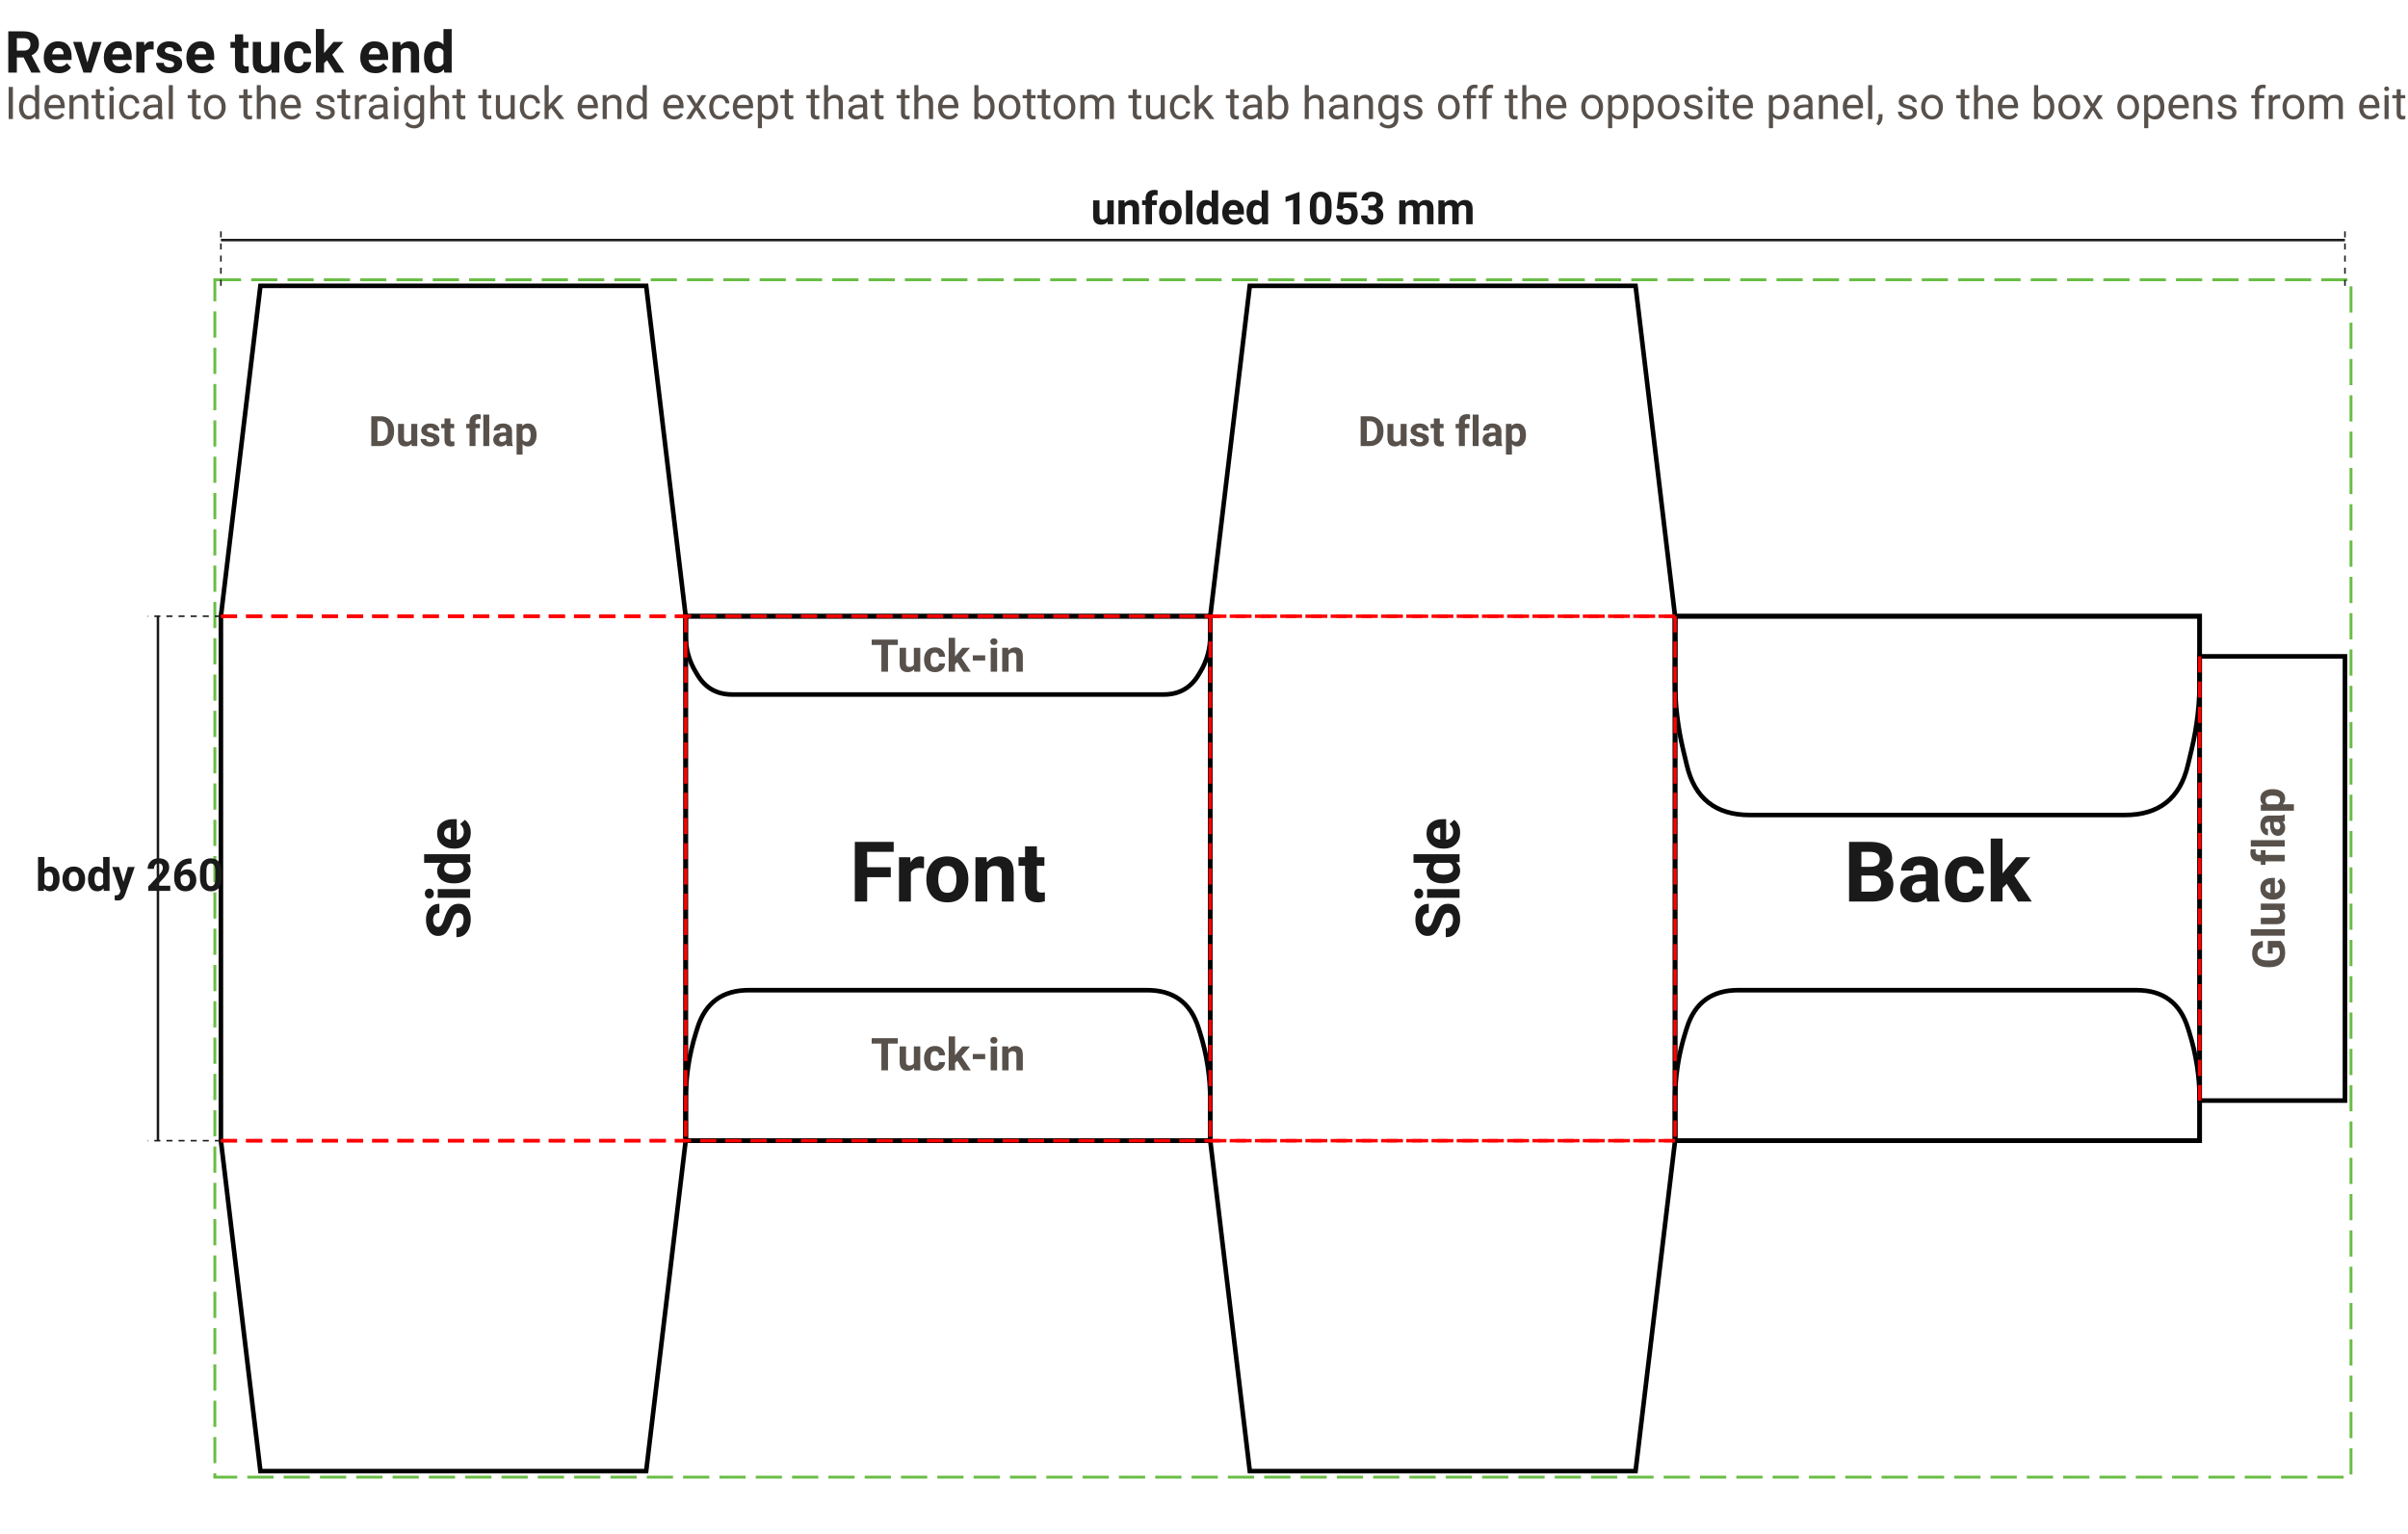
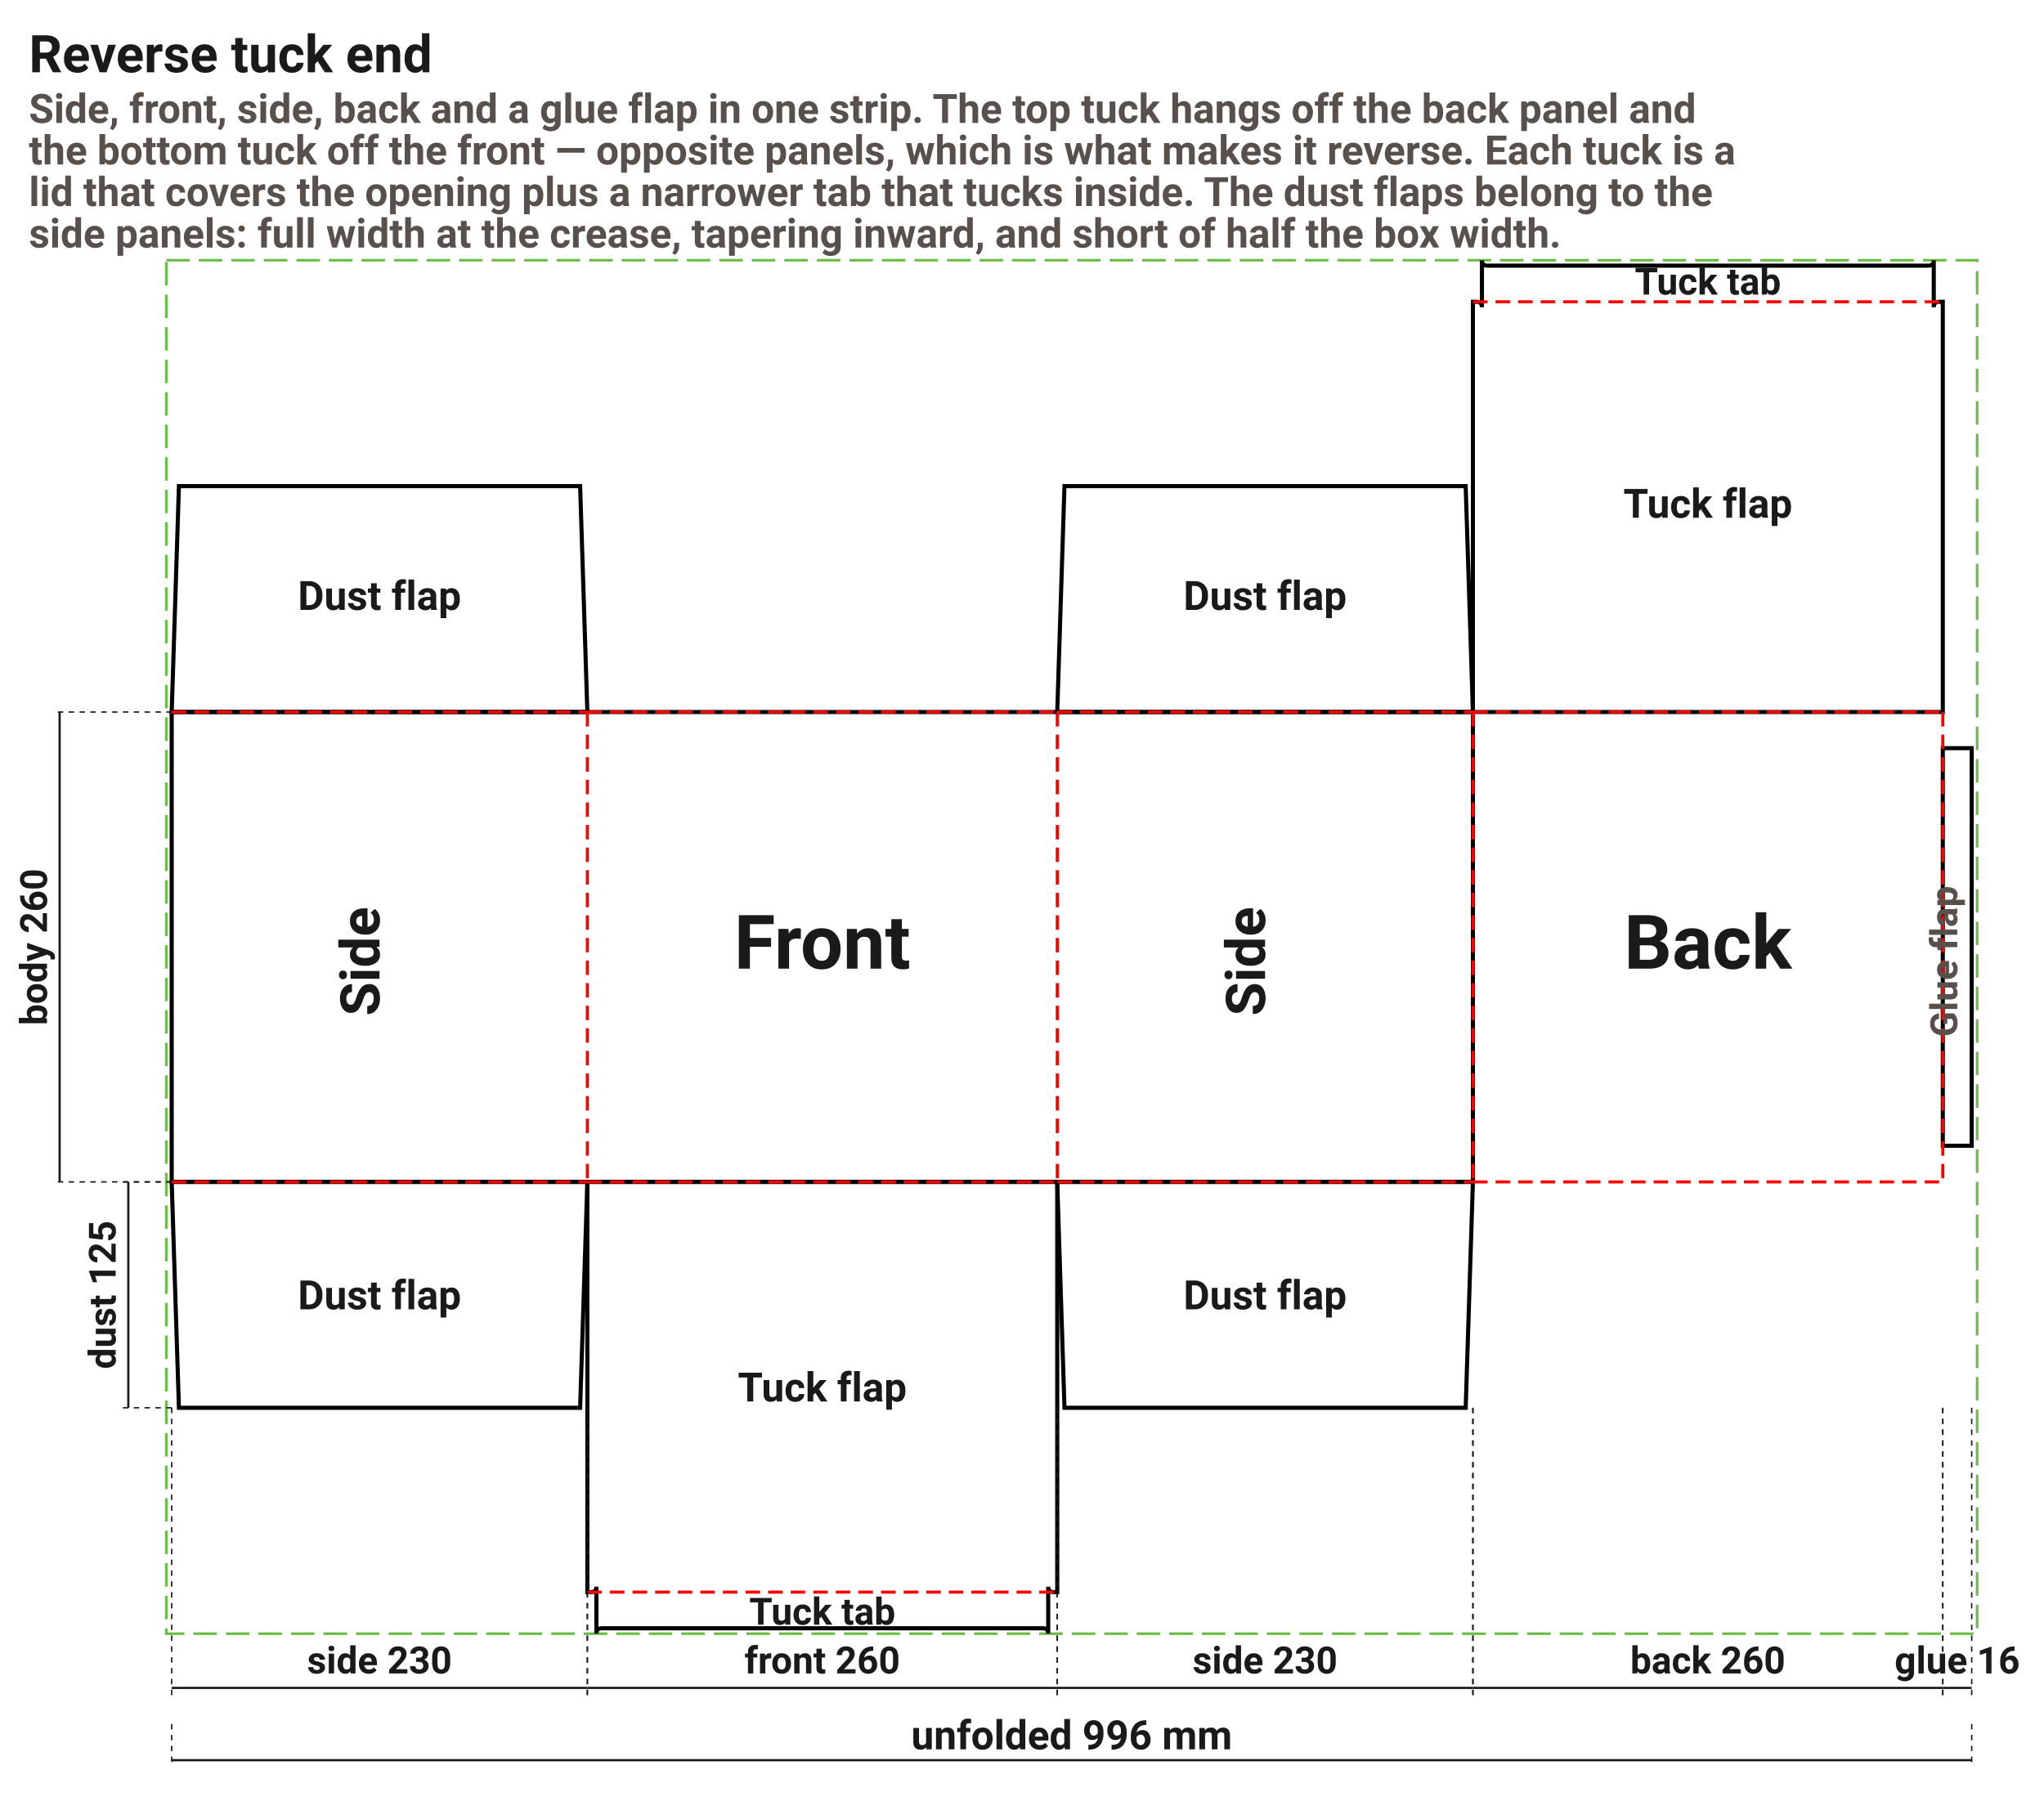
- <svg xmlns="http://www.w3.org/2000/svg" viewBox="-109.2 -305.5 1192.9 760.3" width="1193" height="760" role="img" aria-labelledby="treverse-tuck dreverse-tuck">
-   <g>
-     <path d="M19.58,-163.80 L210.78,-163.80 L230.36,0.00 L230.36,260.00 L210.78,423.80 L19.58,423.80 L0.00,260.00 L0.00,0.00 L19.58,-163.80 Z" fill="none" stroke="#000000" stroke-width="2.27" stroke-linejoin="miter" />
-     <path d="M509.94,-163.80 L701.14,-163.80 L720.72,0.00 L720.72,260.00 L701.14,423.80 L509.94,423.80 L490.36,260.00 L490.36,0.00 L509.94,-163.80 Z" fill="none" stroke="#000000" stroke-width="2.27" stroke-linejoin="miter" />
-     <path d="M230.36,0.00 L490.36,0.00 L490.36,260.00 L230.36,260.00 L230.36,0.00 Z" fill="none" stroke="#000000" stroke-width="2.27" stroke-linejoin="miter" />
-     <path d="M230.36,260.00 L230.36,239.85 Q230.36,222.69 235.49,206.32 L236.21,204.03 Q242.06,185.38 261.61,185.38 L459.11,185.38 Q478.66,185.38 484.51,204.03 L485.23,206.32 Q490.36,222.69 490.36,239.85 L490.36,260.00 L230.36,260.00 Z" fill="none" stroke="#000000" stroke-width="2.27" stroke-linejoin="miter" />
-     <path d="M230.36,0.00 L230.36,9.70 Q230.36,19.40 235.37,27.71 L236.21,29.10 Q242.06,38.80 253.39,38.80 L467.33,38.80 Q478.66,38.80 484.51,29.10 L485.35,27.71 Q490.36,19.40 490.36,9.70 L490.36,0.00 L230.36,0.00 Z" fill="none" stroke="#000000" stroke-width="2.27" stroke-linejoin="miter" />
-     <path d="M720.72,0.00 L980.72,0.00 L980.72,260.00 L720.72,260.00 L720.72,0.00 Z" fill="none" stroke="#000000" stroke-width="2.27" stroke-linejoin="miter" />
-     <path d="M720.72,260.00 L720.72,239.85 Q720.72,222.69 725.85,206.32 L726.57,204.03 Q732.42,185.38 751.97,185.38 L949.47,185.38 Q969.02,185.38 974.87,204.03 L975.59,206.32 Q980.72,222.69 980.72,239.85 L980.72,260.00 L720.72,260.00 Z" fill="none" stroke="#000000" stroke-width="2.27" stroke-linejoin="miter" />
-     <path d="M720.72,0.00 L720.72,32.11 Q720.72,49.27 724.68,65.97 L726.57,73.91 Q732.42,98.54 757.74,98.54 L943.70,98.54 Q969.02,98.54 974.87,73.91 L976.76,65.97 Q980.72,49.27 980.72,32.11 L980.72,0.00 L720.72,0.00 Z" fill="none" stroke="#000000" stroke-width="2.27" stroke-linejoin="miter" />
-     <path d="M980.72,19.89 L1052.74,19.89 L1052.74,240.11 L980.72,240.11 L980.72,19.89 Z" fill="none" stroke="#000000" stroke-width="2.27" stroke-linejoin="miter" />
-     <line x1="230.36" y1="0.00" x2="230.36" y2="260.00" stroke="#FF0000" stroke-width="1.69" stroke-dasharray="8 4.5" />
-     <line x1="490.36" y1="0.00" x2="490.36" y2="260.00" stroke="#FF0000" stroke-width="1.69" stroke-dasharray="8 4.5" />
-     <line x1="720.72" y1="0.00" x2="720.72" y2="260.00" stroke="#FF0000" stroke-width="1.69" stroke-dasharray="8 4.5" />
-     <line x1="0.00" y1="0.00" x2="720.72" y2="0.00" stroke="#FF0000" stroke-width="1.69" stroke-dasharray="8 4.5" />
-     <line x1="0.00" y1="260.00" x2="720.72" y2="260.00" stroke="#FF0000" stroke-width="1.69" stroke-dasharray="8 4.5" />
-     <line x1="980.72" y1="19.89" x2="980.72" y2="240.11" stroke="#FF0000" stroke-width="1.69" stroke-dasharray="8 4.5" />
-     <line x1="0.00" y1="0.00" x2="230.36" y2="0.00" stroke="#FF0000" stroke-width="1.69" stroke-dasharray="8 4.5" />
-     <line x1="0.00" y1="260.00" x2="230.36" y2="260.00" stroke="#FF0000" stroke-width="1.69" stroke-dasharray="8 4.5" />
-     <line x1="490.36" y1="0.00" x2="720.72" y2="0.00" stroke="#FF0000" stroke-width="1.69" stroke-dasharray="8 4.5" />
-     <line x1="490.36" y1="260.00" x2="720.72" y2="260.00" stroke="#FF0000" stroke-width="1.69" stroke-dasharray="8 4.5" />
-     <path d="M-3.00,-166.80 L1055.74,-166.80 L1055.74,426.80 L-3.00,426.80 Z" fill="none" stroke="#69BD44" stroke-width="1.43" stroke-dasharray="13 5" />
-     <text x="360.36" y="130.00" font-family="ui-sans-serif,system-ui,-apple-system,'Segoe UI',Roboto,'Helvetica Neue',Arial,sans-serif" font-size="41.6" font-weight="600" fill="#1A1A1A" text-anchor="middle" dominant-baseline="middle">Front</text>
-     <text x="115.18" y="130.00" transform="rotate(-90 115.18 130.00)" font-family="ui-sans-serif,system-ui,-apple-system,'Segoe UI',Roboto,'Helvetica Neue',Arial,sans-serif" font-size="30.4" font-weight="600" fill="#1A1A1A" text-anchor="middle" dominant-baseline="middle">Side</text>
-     <text x="605.54" y="130.00" transform="rotate(-90 605.54 130.00)" font-family="ui-sans-serif,system-ui,-apple-system,'Segoe UI',Roboto,'Helvetica Neue',Arial,sans-serif" font-size="30.4" font-weight="600" fill="#1A1A1A" text-anchor="middle" dominant-baseline="middle">Side</text>
-     <text x="850.72" y="130.00" font-family="ui-sans-serif,system-ui,-apple-system,'Segoe UI',Roboto,'Helvetica Neue',Arial,sans-serif" font-size="41.6" font-weight="600" fill="#1A1A1A" text-anchor="middle" dominant-baseline="middle">Back</text>
-     <text x="1016.73" y="130.00" transform="rotate(-90 1016.73 130.00)" font-family="ui-sans-serif,system-ui,-apple-system,'Segoe UI',Roboto,'Helvetica Neue',Arial,sans-serif" font-size="22.4" font-weight="600" fill="#57504B" text-anchor="middle" dominant-baseline="middle">Glue flap</text>
-     <text x="360.36" y="218.96" font-family="ui-sans-serif,system-ui,-apple-system,'Segoe UI',Roboto,'Helvetica Neue',Arial,sans-serif" font-size="22.4" font-weight="600" fill="#57504B" text-anchor="middle" dominant-baseline="middle">Tuck-in</text>
-     <text x="360.36" y="21.34" font-family="ui-sans-serif,system-ui,-apple-system,'Segoe UI',Roboto,'Helvetica Neue',Arial,sans-serif" font-size="22.4" font-weight="600" fill="#57504B" text-anchor="middle" dominant-baseline="middle">Tuck-in</text>
-     <text x="115.18" y="-90.09" font-family="ui-sans-serif,system-ui,-apple-system,'Segoe UI',Roboto,'Helvetica Neue',Arial,sans-serif" font-size="20.8" font-weight="600" fill="#57504B" text-anchor="middle" dominant-baseline="middle">Dust flap</text>
-     <text x="605.54" y="-90.09" font-family="ui-sans-serif,system-ui,-apple-system,'Segoe UI',Roboto,'Helvetica Neue',Arial,sans-serif" font-size="20.8" font-weight="600" fill="#57504B" text-anchor="middle" dominant-baseline="middle">Dust flap</text>
-     <line x1="0.00" y1="-186.48" x2="1052.74" y2="-186.48" stroke="#1A1A1A" stroke-width="1.23" />
-     <line x1="0.00" y1="-163.80" x2="0.00" y2="-191.48" stroke="#1A1A1A" stroke-width="0.78" stroke-dasharray="3 3" />
-     <line x1="1052.74" y1="-163.80" x2="1052.74" y2="-191.48" stroke="#1A1A1A" stroke-width="0.78" stroke-dasharray="3 3" />
-     <text x="526.37" y="-200.48" font-family="ui-sans-serif,system-ui,-apple-system,'Segoe UI',Roboto,'Helvetica Neue',Arial,sans-serif" font-size="22.4" font-weight="600" fill="#1A1A1A" text-anchor="middle" dominant-baseline="middle">unfolded 1053 mm</text>
-     <line x1="-31.20" y1="0.00" x2="-31.20" y2="260.00" stroke="#1A1A1A" stroke-width="1.23" />
-     <line x1="0.00" y1="0.00" x2="-36.20" y2="0.00" stroke="#1A1A1A" stroke-width="0.78" stroke-dasharray="3 3" />
-     <line x1="0.00" y1="260.00" x2="-36.20" y2="260.00" stroke="#1A1A1A" stroke-width="0.78" stroke-dasharray="3 3" />
-     <text x="-45.20" y="130.00" font-family="ui-sans-serif,system-ui,-apple-system,'Segoe UI',Roboto,'Helvetica Neue',Arial,sans-serif" font-size="22.4" font-weight="600" fill="#1A1A1A" text-anchor="middle" dominant-baseline="middle">body 260</text>
-     <text x="-107.2" y="-269.5" font-family="ui-sans-serif,system-ui,-apple-system,'Segoe UI',Roboto,'Helvetica Neue',Arial,sans-serif" font-size="28.8" font-weight="700" fill="#1A1A1A">Reverse tuck end</text>
-     <text x="-107.2" y="-246.5" font-family="ui-sans-serif,system-ui,-apple-system,'Segoe UI',Roboto,'Helvetica Neue',Arial,sans-serif" font-size="22.4" fill="#57504B">Identical to the straight tuck end except that the bottom tuck tab hangs off the opposite panel, so the box opens from either end.</text>
-   </g>
+ <svg xmlns="http://www.w3.org/2000/svg" viewBox="-95.0 -394.0 1131.0 1004.0" width="1131" height="1004" role="img" aria-labelledby="treverse-tuck dreverse-tuck">
+   <text x="-79.00" y="-354.00" font-family="ui-sans-serif,system-ui,-apple-system,'Segoe UI',Roboto,'Helvetica Neue',Arial,sans-serif" font-size="28.8" font-weight="700" fill="#1A1A1A" text-anchor="start">Reverse tuck end</text>
+   <text x="-79.00" y="-326.00" font-family="ui-sans-serif,system-ui,-apple-system,'Segoe UI',Roboto,'Helvetica Neue',Arial,sans-serif" font-size="22.4" font-weight="600" fill="#57504B" text-anchor="start">Side, front, side, back and a glue flap in one strip. The top tuck hangs off the back panel and</text>
+   <text x="-79.00" y="-303.00" font-family="ui-sans-serif,system-ui,-apple-system,'Segoe UI',Roboto,'Helvetica Neue',Arial,sans-serif" font-size="22.4" font-weight="600" fill="#57504B" text-anchor="start">the bottom tuck off the front — opposite panels, which is what makes it reverse. Each tuck is a</text>
+   <text x="-79.00" y="-280.00" font-family="ui-sans-serif,system-ui,-apple-system,'Segoe UI',Roboto,'Helvetica Neue',Arial,sans-serif" font-size="22.4" font-weight="600" fill="#57504B" text-anchor="start">lid that covers the opening plus a narrower tab that tucks inside. The dust flaps belong to the</text>
+   <text x="-79.00" y="-257.00" font-family="ui-sans-serif,system-ui,-apple-system,'Segoe UI',Roboto,'Helvetica Neue',Arial,sans-serif" font-size="22.4" font-weight="600" fill="#57504B" text-anchor="start">side panels: full width at the crease, tapering inward, and short of half the box width.</text>
+   <path d="M-3.00,-250.00 L999.00,-250.00 L999.00,510.00 L-3.00,510.00 Z" fill="none" stroke="#69BD44" stroke-width="1.43" stroke-dasharray="13 5" />
+   <path d="M0.00,0.00 L720.00,0.00 L720.00,260.00 L0.00,260.00 Z" fill="none" stroke="#000000" stroke-width="2.27" stroke-linejoin="miter" />
+   <path d="M980.00,20.00 L996.00,20.00 L996.00,240.00 L980.00,240.00 Z" fill="none" stroke="#000000" stroke-width="2.27" stroke-linejoin="miter" />
+   <path d="M0.00,0.00 L230.00,0.00 L226.00,-125.00 L4.00,-125.00 Z" fill="none" stroke="#000000" stroke-width="2.27" stroke-linejoin="miter" />
+   <path d="M0.00,260.00 L230.00,260.00 L226.00,385.00 L4.00,385.00 Z" fill="none" stroke="#000000" stroke-width="2.27" stroke-linejoin="miter" />
+   <path d="M490.00,0.00 L720.00,0.00 L716.00,-125.00 L494.00,-125.00 Z" fill="none" stroke="#000000" stroke-width="2.27" stroke-linejoin="miter" />
+   <path d="M490.00,260.00 L720.00,260.00 L716.00,385.00 L494.00,385.00 Z" fill="none" stroke="#000000" stroke-width="2.27" stroke-linejoin="miter" />
+   <path d="M720.00,0.00 L720.00,-227.00 L722.00,-227.00 Q725.00,-227.00 725.00,-224.00 L725.00,-250.00 Q725.00,-247.00 728.00,-247.00 L972.00,-247.00 Q975.00,-247.00 975.00,-250.00 L975.00,-224.00 Q975.00,-227.00 978.00,-227.00 L980.00,-227.00 L980.00,0.00 Z" fill="none" stroke="#000000" stroke-width="2.27" stroke-linejoin="miter" />
+   <path d="M230.00,260.00 L230.00,487.00 L232.00,487.00 Q235.00,487.00 235.00,484.00 L235.00,510.00 Q235.00,507.00 238.00,507.00 L482.00,507.00 Q485.00,507.00 485.00,510.00 L485.00,484.00 Q485.00,487.00 488.00,487.00 L490.00,487.00 L490.00,260.00 Z" fill="none" stroke="#000000" stroke-width="2.27" stroke-linejoin="miter" />
+   <line x1="230.00" y1="0.00" x2="230.00" y2="260.00" stroke="#FF0000" stroke-width="1.69" stroke-dasharray="8 4.5" />
+   <line x1="490.00" y1="0.00" x2="490.00" y2="260.00" stroke="#FF0000" stroke-width="1.69" stroke-dasharray="8 4.5" />
+   <line x1="720.00" y1="0.00" x2="720.00" y2="260.00" stroke="#FF0000" stroke-width="1.69" stroke-dasharray="8 4.5" />
+   <line x1="980.00" y1="0.00" x2="980.00" y2="260.00" stroke="#FF0000" stroke-width="1.69" stroke-dasharray="8 4.5" />
+   <line x1="0.00" y1="0.00" x2="230.00" y2="0.00" stroke="#FF0000" stroke-width="1.69" stroke-dasharray="8 4.5" />
+   <line x1="0.00" y1="260.00" x2="230.00" y2="260.00" stroke="#FF0000" stroke-width="1.69" stroke-dasharray="8 4.5" />
+   <line x1="490.00" y1="0.00" x2="720.00" y2="0.00" stroke="#FF0000" stroke-width="1.69" stroke-dasharray="8 4.5" />
+   <line x1="490.00" y1="260.00" x2="720.00" y2="260.00" stroke="#FF0000" stroke-width="1.69" stroke-dasharray="8 4.5" />
+   <line x1="230.00" y1="0.00" x2="490.00" y2="0.00" stroke="#FF0000" stroke-width="1.69" stroke-dasharray="8 4.5" />
+   <line x1="230.00" y1="260.00" x2="490.00" y2="260.00" stroke="#FF0000" stroke-width="1.69" stroke-dasharray="8 4.5" />
+   <line x1="720.00" y1="0.00" x2="980.00" y2="0.00" stroke="#FF0000" stroke-width="1.69" stroke-dasharray="8 4.5" />
+   <line x1="720.00" y1="260.00" x2="980.00" y2="260.00" stroke="#FF0000" stroke-width="1.69" stroke-dasharray="8 4.5" />
+   <line x1="720.00" y1="-227.00" x2="980.00" y2="-227.00" stroke="#FF0000" stroke-width="1.69" stroke-dasharray="8 4.5" />
+   <line x1="230.00" y1="487.00" x2="490.00" y2="487.00" stroke="#FF0000" stroke-width="1.69" stroke-dasharray="8 4.5" />
+   <text x="115.00" y="138.00" transform="rotate(-90 115.00 138.00)" font-family="ui-sans-serif,system-ui,-apple-system,'Segoe UI',Roboto,'Helvetica Neue',Arial,sans-serif" font-size="30.4" font-weight="600" fill="#1A1A1A" text-anchor="middle">Side</text>
+   <text x="360.00" y="142.00" font-family="ui-sans-serif,system-ui,-apple-system,'Segoe UI',Roboto,'Helvetica Neue',Arial,sans-serif" font-size="41.6" font-weight="600" fill="#1A1A1A" text-anchor="middle">Front</text>
+   <text x="605.00" y="138.00" transform="rotate(-90 605.00 138.00)" font-family="ui-sans-serif,system-ui,-apple-system,'Segoe UI',Roboto,'Helvetica Neue',Arial,sans-serif" font-size="30.4" font-weight="600" fill="#1A1A1A" text-anchor="middle">Side</text>
+   <text x="850.00" y="142.00" font-family="ui-sans-serif,system-ui,-apple-system,'Segoe UI',Roboto,'Helvetica Neue',Arial,sans-serif" font-size="41.6" font-weight="600" fill="#1A1A1A" text-anchor="middle">Back</text>
+   <text x="988.00" y="138.00" transform="rotate(-90 988.00 138.00)" font-family="ui-sans-serif,system-ui,-apple-system,'Segoe UI',Roboto,'Helvetica Neue',Arial,sans-serif" font-size="20.8" font-weight="600" fill="#57504B" text-anchor="middle">Glue flap</text>
+   <text x="115.00" y="-56.50" font-family="ui-sans-serif,system-ui,-apple-system,'Segoe UI',Roboto,'Helvetica Neue',Arial,sans-serif" font-size="22.4" font-weight="600" fill="#1A1A1A" text-anchor="middle">Dust flap</text>
+   <text x="115.00" y="330.50" font-family="ui-sans-serif,system-ui,-apple-system,'Segoe UI',Roboto,'Helvetica Neue',Arial,sans-serif" font-size="22.4" font-weight="600" fill="#1A1A1A" text-anchor="middle">Dust flap</text>
+   <text x="605.00" y="-56.50" font-family="ui-sans-serif,system-ui,-apple-system,'Segoe UI',Roboto,'Helvetica Neue',Arial,sans-serif" font-size="22.4" font-weight="600" fill="#1A1A1A" text-anchor="middle">Dust flap</text>
+   <text x="605.00" y="330.50" font-family="ui-sans-serif,system-ui,-apple-system,'Segoe UI',Roboto,'Helvetica Neue',Arial,sans-serif" font-size="22.4" font-weight="600" fill="#1A1A1A" text-anchor="middle">Dust flap</text>
+   <text x="850.00" y="-107.50" font-family="ui-sans-serif,system-ui,-apple-system,'Segoe UI',Roboto,'Helvetica Neue',Arial,sans-serif" font-size="22.4" font-weight="600" fill="#1A1A1A" text-anchor="middle">Tuck flap</text>
+   <text x="850.00" y="-231.00" font-family="ui-sans-serif,system-ui,-apple-system,'Segoe UI',Roboto,'Helvetica Neue',Arial,sans-serif" font-size="20.8" font-weight="600" fill="#1A1A1A" text-anchor="middle">Tuck tab</text>
+   <text x="360.00" y="381.50" font-family="ui-sans-serif,system-ui,-apple-system,'Segoe UI',Roboto,'Helvetica Neue',Arial,sans-serif" font-size="22.4" font-weight="600" fill="#1A1A1A" text-anchor="middle">Tuck flap</text>
+   <text x="360.00" y="505.00" font-family="ui-sans-serif,system-ui,-apple-system,'Segoe UI',Roboto,'Helvetica Neue',Arial,sans-serif" font-size="20.8" font-weight="600" fill="#1A1A1A" text-anchor="middle">Tuck tab</text>
+   <line x1="-62.00" y1="260.00" x2="-62.00" y2="0.00" stroke="#1A1A1A" stroke-width="1.23" />
+   <line x1="0.00" y1="260.00" x2="-66.00" y2="260.00" stroke="#1A1A1A" stroke-width="0.78" stroke-dasharray="3 3" />
+   <line x1="0.00" y1="0.00" x2="-66.00" y2="0.00" stroke="#1A1A1A" stroke-width="0.78" stroke-dasharray="3 3" />
+   <text x="-69.00" y="130.00" transform="rotate(-90 -69.00 130.00)" font-family="ui-sans-serif,system-ui,-apple-system,'Segoe UI',Roboto,'Helvetica Neue',Arial,sans-serif" font-size="20.8" font-weight="600" fill="#1A1A1A" text-anchor="middle">body 260</text>
+   <line x1="-24.00" y1="385.00" x2="-24.00" y2="260.00" stroke="#1A1A1A" stroke-width="1.23" />
+   <line x1="0.00" y1="385.00" x2="-28.00" y2="385.00" stroke="#1A1A1A" stroke-width="0.78" stroke-dasharray="3 3" />
+   <line x1="0.00" y1="260.00" x2="-28.00" y2="260.00" stroke="#1A1A1A" stroke-width="0.78" stroke-dasharray="3 3" />
+   <text x="-31.00" y="322.50" transform="rotate(-90 -31.00 322.50)" font-family="ui-sans-serif,system-ui,-apple-system,'Segoe UI',Roboto,'Helvetica Neue',Arial,sans-serif" font-size="20.8" font-weight="600" fill="#1A1A1A" text-anchor="middle">dust 125</text>
+   <line x1="0.00" y1="385.00" x2="0.00" y2="546.00" stroke="#1A1A1A" stroke-width="0.78" stroke-dasharray="3 3" />
+   <line x1="230.00" y1="385.00" x2="230.00" y2="546.00" stroke="#1A1A1A" stroke-width="0.78" stroke-dasharray="3 3" />
+   <line x1="0.00" y1="540.00" x2="230.00" y2="540.00" stroke="#1A1A1A" stroke-width="1.23" />
+   <text x="115.00" y="532.00" font-family="ui-sans-serif,system-ui,-apple-system,'Segoe UI',Roboto,'Helvetica Neue',Arial,sans-serif" font-size="20.8" font-weight="600" fill="#1A1A1A" text-anchor="middle">side 230</text>
+   <line x1="230.00" y1="385.00" x2="230.00" y2="546.00" stroke="#1A1A1A" stroke-width="0.78" stroke-dasharray="3 3" />
+   <line x1="490.00" y1="385.00" x2="490.00" y2="546.00" stroke="#1A1A1A" stroke-width="0.78" stroke-dasharray="3 3" />
+   <line x1="230.00" y1="540.00" x2="490.00" y2="540.00" stroke="#1A1A1A" stroke-width="1.23" />
+   <text x="360.00" y="532.00" font-family="ui-sans-serif,system-ui,-apple-system,'Segoe UI',Roboto,'Helvetica Neue',Arial,sans-serif" font-size="20.8" font-weight="600" fill="#1A1A1A" text-anchor="middle">front 260</text>
+   <line x1="490.00" y1="385.00" x2="490.00" y2="546.00" stroke="#1A1A1A" stroke-width="0.78" stroke-dasharray="3 3" />
+   <line x1="720.00" y1="385.00" x2="720.00" y2="546.00" stroke="#1A1A1A" stroke-width="0.78" stroke-dasharray="3 3" />
+   <line x1="490.00" y1="540.00" x2="720.00" y2="540.00" stroke="#1A1A1A" stroke-width="1.23" />
+   <text x="605.00" y="532.00" font-family="ui-sans-serif,system-ui,-apple-system,'Segoe UI',Roboto,'Helvetica Neue',Arial,sans-serif" font-size="20.8" font-weight="600" fill="#1A1A1A" text-anchor="middle">side 230</text>
+   <line x1="720.00" y1="385.00" x2="720.00" y2="546.00" stroke="#1A1A1A" stroke-width="0.78" stroke-dasharray="3 3" />
+   <line x1="980.00" y1="385.00" x2="980.00" y2="546.00" stroke="#1A1A1A" stroke-width="0.78" stroke-dasharray="3 3" />
+   <line x1="720.00" y1="540.00" x2="980.00" y2="540.00" stroke="#1A1A1A" stroke-width="1.23" />
+   <text x="850.00" y="532.00" font-family="ui-sans-serif,system-ui,-apple-system,'Segoe UI',Roboto,'Helvetica Neue',Arial,sans-serif" font-size="20.8" font-weight="600" fill="#1A1A1A" text-anchor="middle">back 260</text>
+   <line x1="980.00" y1="385.00" x2="980.00" y2="546.00" stroke="#1A1A1A" stroke-width="0.78" stroke-dasharray="3 3" />
+   <line x1="996.00" y1="385.00" x2="996.00" y2="546.00" stroke="#1A1A1A" stroke-width="0.78" stroke-dasharray="3 3" />
+   <line x1="980.00" y1="540.00" x2="996.00" y2="540.00" stroke="#1A1A1A" stroke-width="1.23" />
+   <text x="988.00" y="532.00" font-family="ui-sans-serif,system-ui,-apple-system,'Segoe UI',Roboto,'Helvetica Neue',Arial,sans-serif" font-size="20.8" font-weight="600" fill="#1A1A1A" text-anchor="middle">glue 16</text>
+   <line x1="0.00" y1="580.00" x2="996.00" y2="580.00" stroke="#1A1A1A" stroke-width="1.23" />
+   <line x1="0.00" y1="560.00" x2="0.00" y2="584.00" stroke="#1A1A1A" stroke-width="0.78" stroke-dasharray="3 3" />
+   <line x1="996.00" y1="560.00" x2="996.00" y2="584.00" stroke="#1A1A1A" stroke-width="0.78" stroke-dasharray="3 3" />
+   <text x="498.00" y="574.00" font-family="ui-sans-serif,system-ui,-apple-system,'Segoe UI',Roboto,'Helvetica Neue',Arial,sans-serif" font-size="22.4" font-weight="600" fill="#1A1A1A" text-anchor="middle">unfolded 996 mm</text>
</svg>
